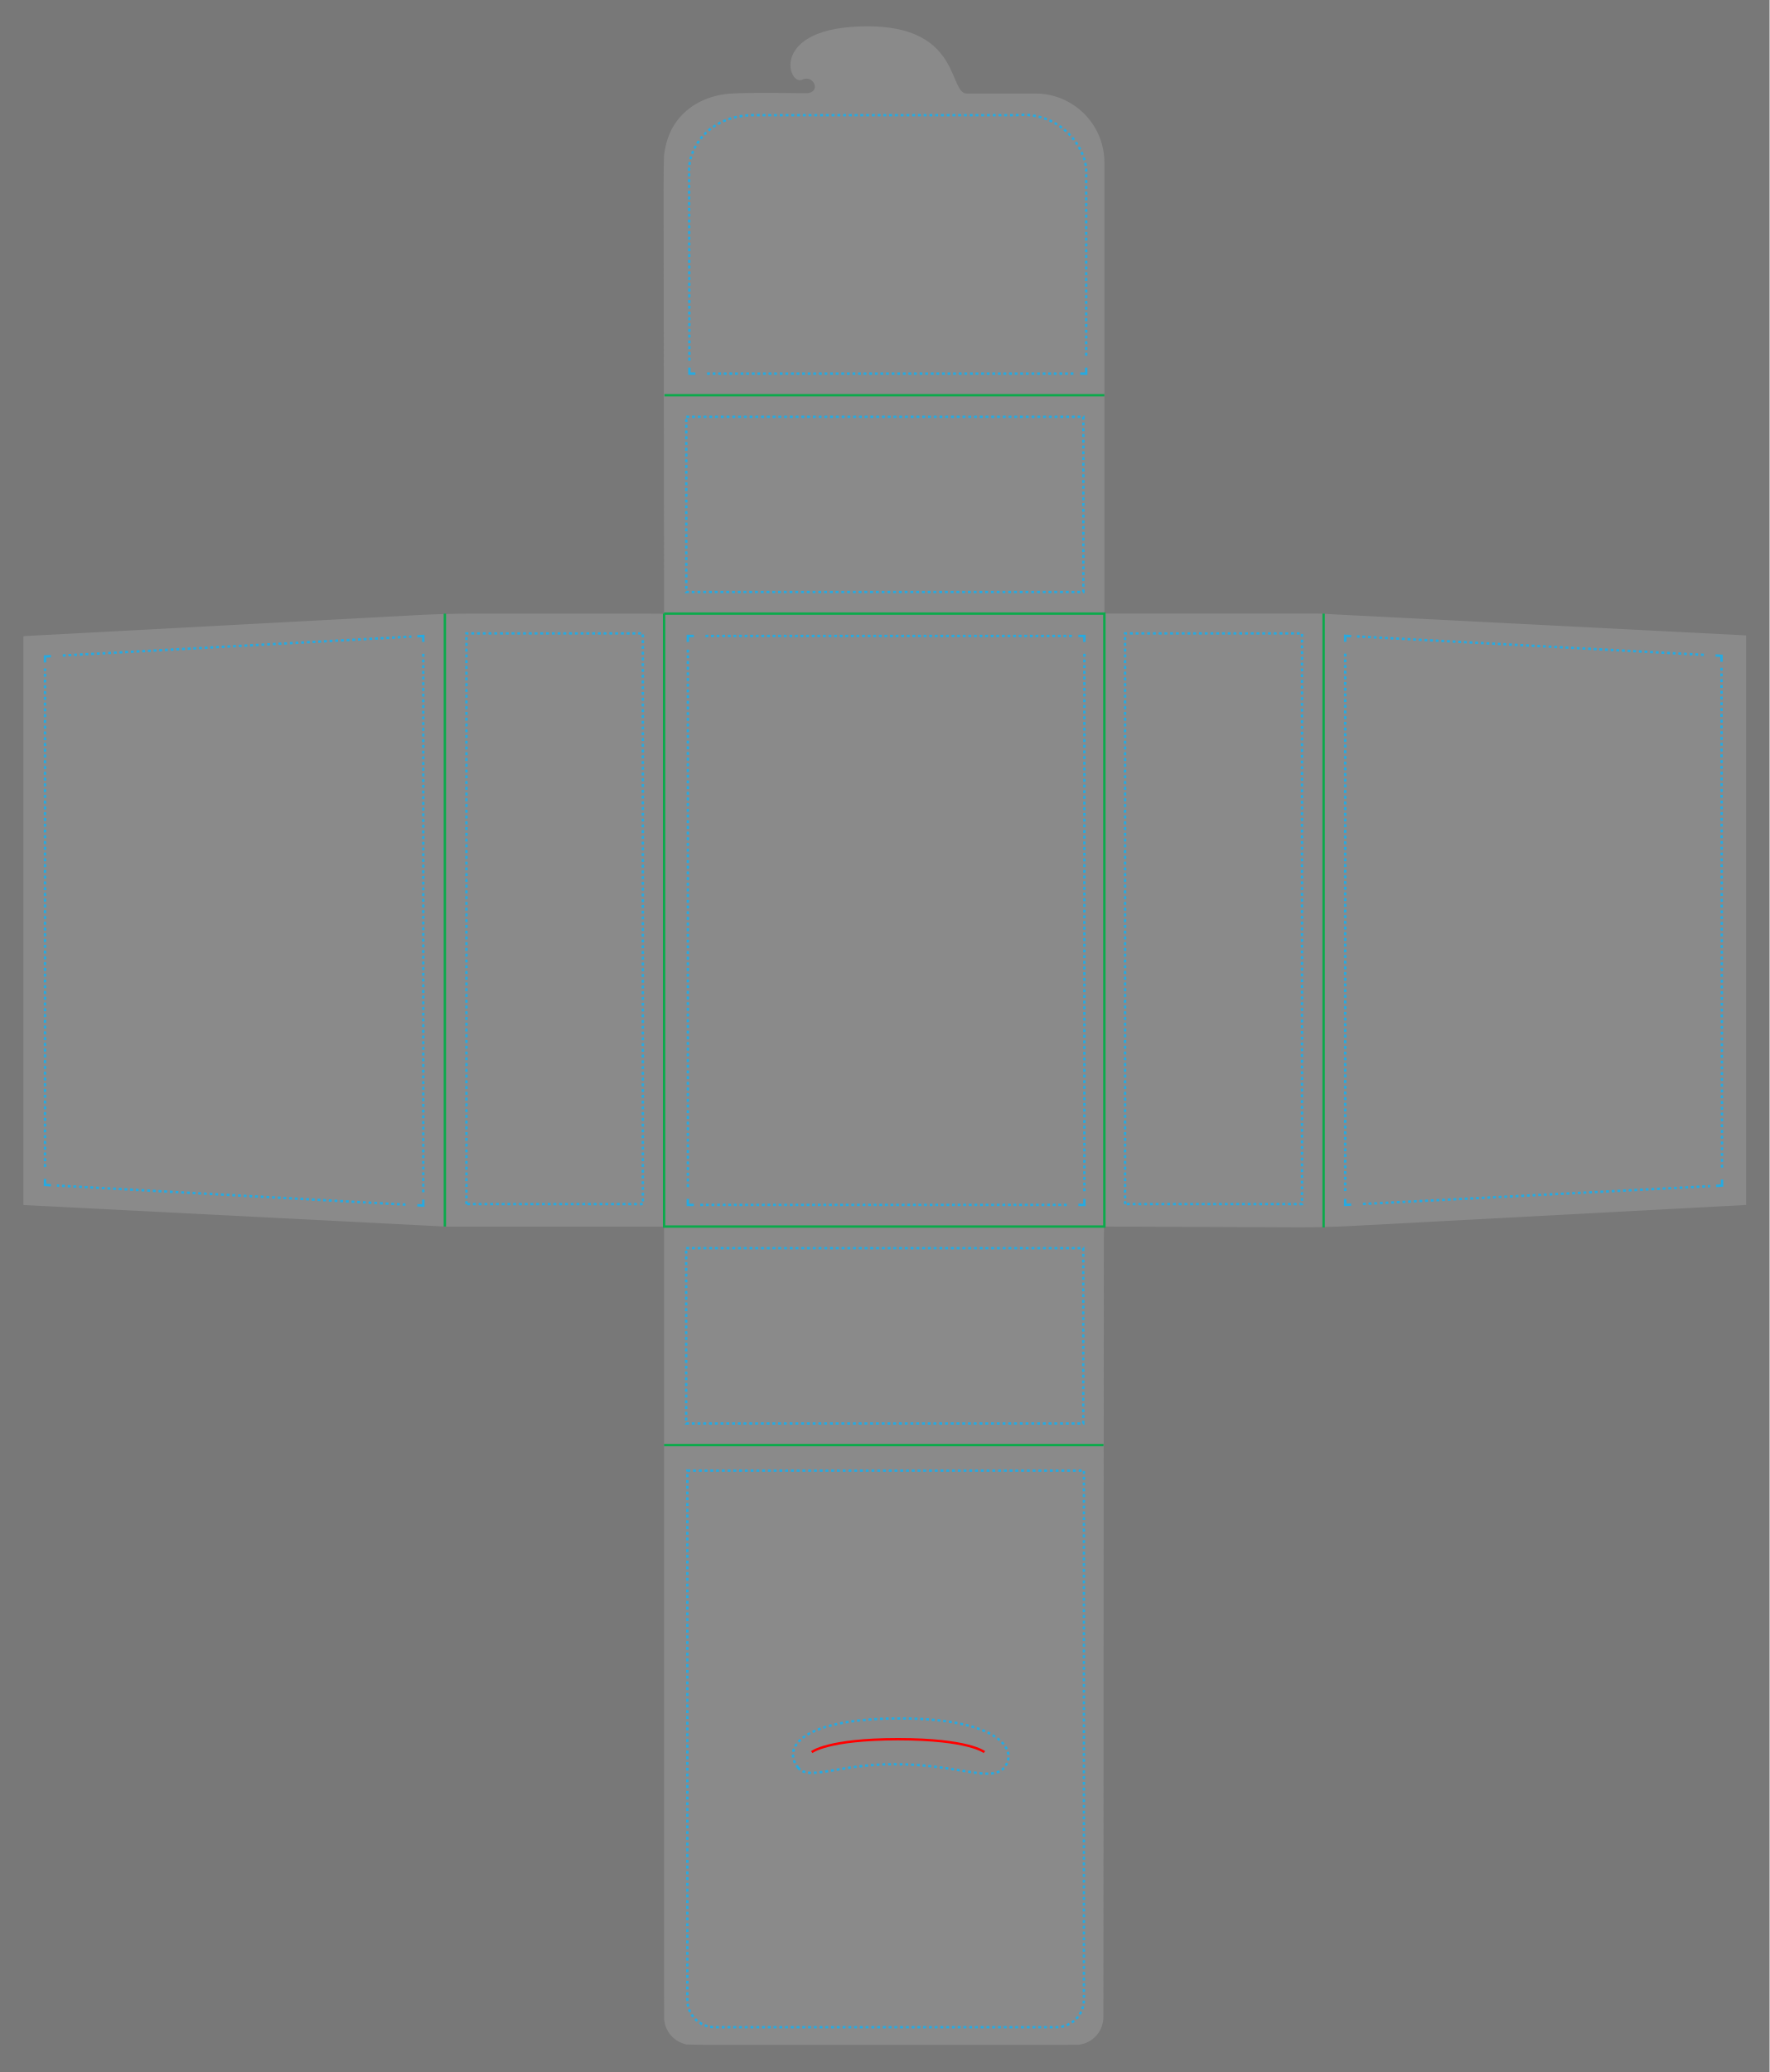
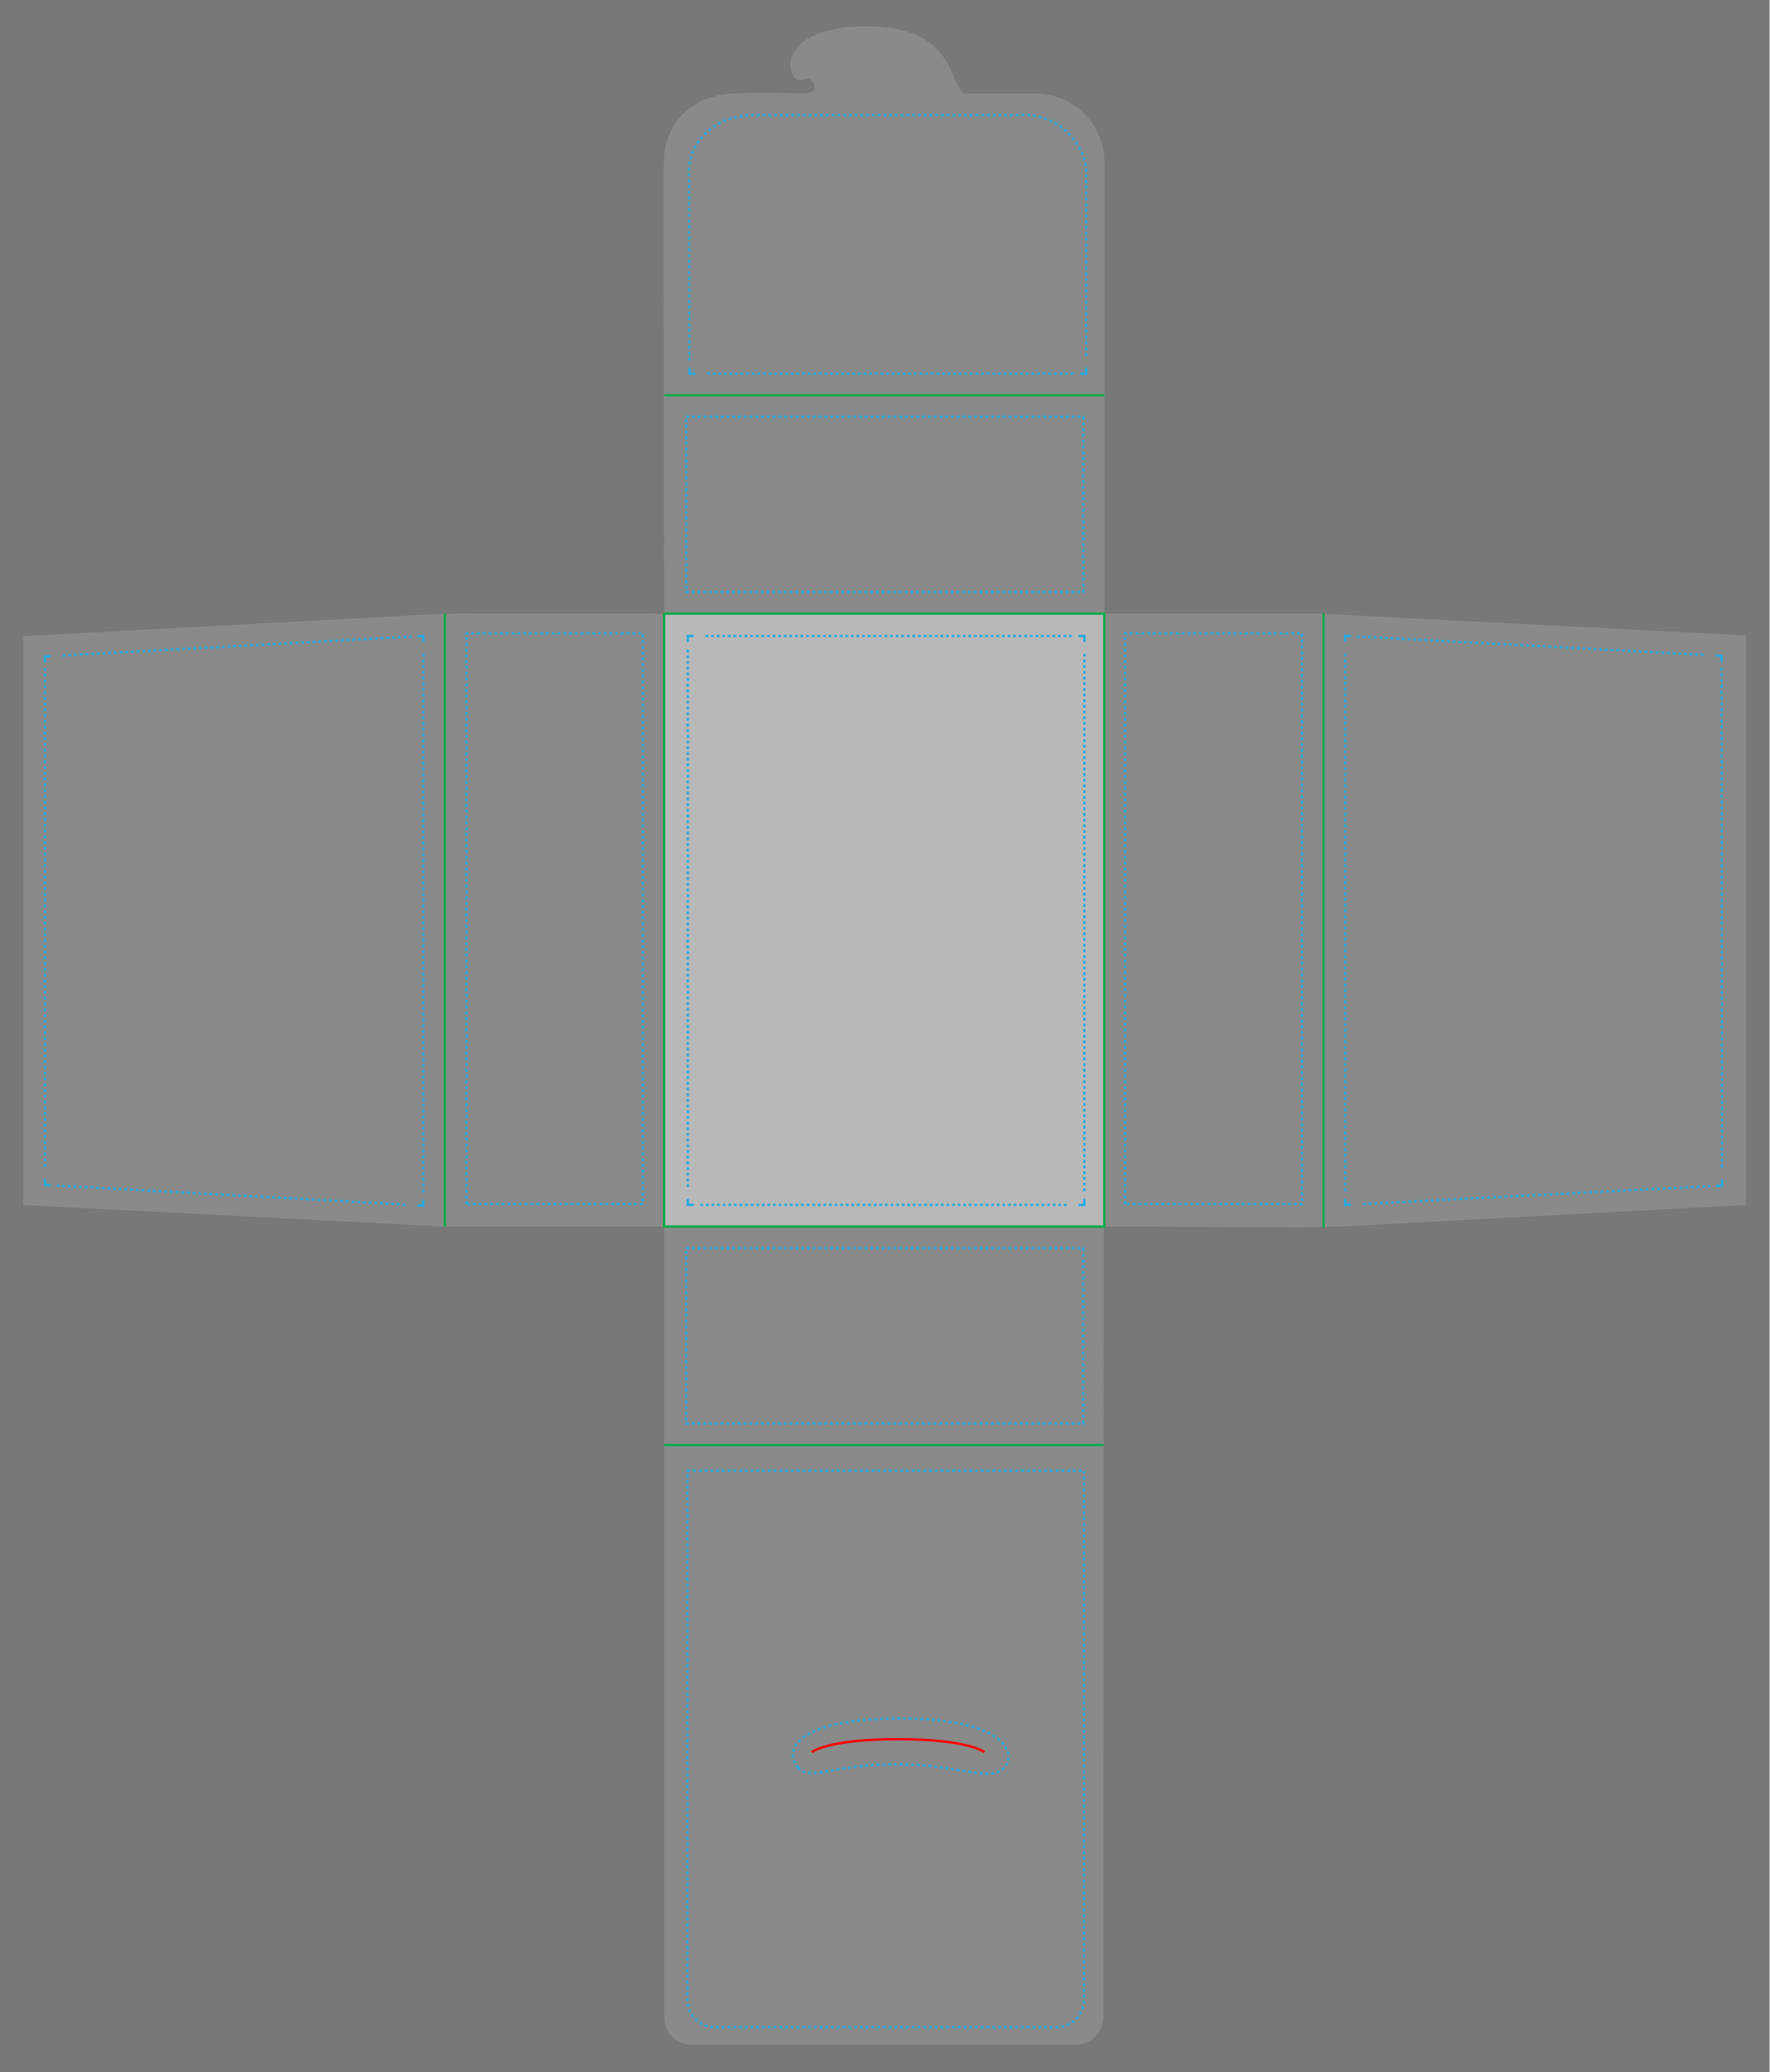
<svg xmlns="http://www.w3.org/2000/svg" viewBox="0 0 3075 3600" width="3075" height="3600" version="1.1" id="svg184">
  <defs id="defs184">
    <defs id="defs1">
      <style id="style1">.cls-1,.cls-2,.cls-3,.cls-4,.cls-5,.cls-6,.cls-7,.cls-8,.cls-9,.cls-10,.cls-11,.cls-12,.cls-13,.cls-14,.cls-15,.cls-16,.cls-17,.cls-18,.cls-19,.cls-20,.cls-21,.cls-22,.cls-23,.cls-24{fill:none;}.cls-2{stroke-dasharray:4.86 4.86;}.cls-2,.cls-3,.cls-4,.cls-5,.cls-6,.cls-7,.cls-8,.cls-9,.cls-11,.cls-13,.cls-14,.cls-15,.cls-16,.cls-17,.cls-18,.cls-19,.cls-20,.cls-21,.cls-22,.cls-24{stroke-miterlimit:10;}.cls-2,.cls-3,.cls-5,.cls-6,.cls-7,.cls-8,.cls-9,.cls-11,.cls-13,.cls-14,.cls-17,.cls-18,.cls-19,.cls-20,.cls-21,.cls-24{stroke:#26aae1;}.cls-3{stroke-dasharray:4.86 4.86;}.cls-4{stroke:#0baa4b;}.cls-25,.cls-26,.cls-27,.cls-28{fill-rule:evenodd;}.cls-25,.cls-29{fill:#fff;}.cls-30,.cls-31,.cls-32,.cls-33{font-family:Arial-Black, 'Arial Black';font-weight:800;}.cls-30,.cls-32,.cls-33,.cls-34{fill:#231f20;}.cls-5{stroke-dasharray:5 5;}.cls-6{stroke-dasharray:5.01 5.01;}.cls-7{stroke-dasharray:4.92 4.92;}.cls-8{stroke-dasharray:5 5;}.cls-9{stroke-dasharray:5.02 5.02;}.cls-10,.cls-12,.cls-15,.cls-22,.cls-23{stroke-width:2px;}.cls-10,.cls-23{stroke:#2ba4dd;}.cls-12{stroke:#ec2224;}.cls-31{fill:#020202;}.cls-31,.cls-32{font-size:12.75px;}.cls-13{stroke-dasharray:4.95 4.95;}.cls-14{stroke-dasharray:4.91 4.91;}.cls-26{fill:#b7d333;}.cls-35{fill:#919396;}.cls-35,.cls-36,.cls-37,.cls-34,.cls-38{font-family:Arial-BoldMT, Arial;font-weight:700;}.cls-35,.cls-36,.cls-37,.cls-38{font-size:9px;}.cls-39{fill:#d0d1d2;}.cls-15{stroke:#0ea94b;}.cls-40{letter-spacing:0em;}.cls-16{stroke:red;}.cls-41{font-size:12.36px;}.cls-42{font-size:14.83px;}.cls-33{font-size:30px;}.cls-43{letter-spacing:0em;}.cls-17{stroke-dasharray:4.94 4.94;}.cls-18{stroke-dasharray:4.94 4.94;}.cls-19{stroke-dasharray:4.94 4.94;}.cls-44{opacity:.5;}.cls-36{fill:#2ba4dd;}.cls-20{stroke-dasharray:4.94 4.94;}.cls-21{stroke-dasharray:4.94 4.94;}.cls-22{stroke:#929395;}.cls-37{fill:#0baa4b;}.cls-23{stroke-dasharray:4.99 4.99;}.cls-45{letter-spacing:-.02em;}.cls-46{letter-spacing:-.02em;}.cls-47{letter-spacing:-.02em;}.cls-48{letter-spacing:-.02em;}.cls-49{letter-spacing:-.02em;}.cls-50{letter-spacing:-.02em;}.cls-51{letter-spacing:-.06em;}.cls-52{letter-spacing:-.04em;}.cls-53{letter-spacing:-.04em;}.cls-54{letter-spacing:-.03em;}.cls-55{letter-spacing:-.03em;}.cls-56{letter-spacing:-.03em;}.cls-57{letter-spacing:-.03em;}.cls-58{letter-spacing:0em;}.cls-59,.cls-28{fill:#4e494b;}.cls-34{font-size:10px;}.cls-24{stroke-dasharray:5;}.cls-60{letter-spacing:.03em;}.cls-61{letter-spacing:.02em;}.cls-62{letter-spacing:.05em;}.cls-38{fill:#eb222a;}.cls-63{letter-spacing:.01em;}</style>
    </defs>
  </defs>
  <path class="cls-44" d="M -1.23e-5,-1.44e-5 V 3600 H 3075 V -1.44e-5 Z" id="path1" style="stroke-width:4.167" />
  <path class="cls-16" d="m 1917.458,3504.542 0.708,-1331.792 c 0,-22.917 0.25,-41.667 0.5,-41.667 0.25,0 19.208,0.083 42.125,0.167 l 297.667,1.208 c 22.917,0.083 60.375,-0.833 83.292,-2.042 l 692.25,-36.875 c 0.208,0 0.375,-0.208 0.375,-0.417 v -988.792 c 0,0 -0.125,-0.292 -0.292,-0.333 L 2341,1068.625 c -22.875,-1.167 -41.542,-2.25 -41.417,-2.375 0.125,-0.125 -18.542,-0.25 -41.458,-0.25 h -338 c -0.5,0 -0.917,-0.417 -0.917,-0.917 V 282.5 c 0,-66.292 -53.708,-120 -120,-120 h -75.292 c -22.917,0 -42.083,0 -42.542,0 -0.458,0 -0.875,0 -0.875,0 0,0 -1.75,-0.167 -3.875,-0.333 l -1.667,-0.792 c -24.958,-12.125 -13.625,-115.792 -167.5,-115.667 -172.375,0.125 -138.208,104.958 -113.25,92.708 18.458,-9.083 31.833,18.417 11.958,23.042 l -1.792,0.417 c -2.458,0.125 -23.208,0 -46.125,-0.333 0,0 -60.083,-0.833 -89.75,1.167 -38.375,2.583 -88.833,22.875 -107.75,77.042 -2.333,6.708 -4.208,13.917 -5.5,21.667 l -1.292,7.75 c -0.458,9.458 -0.792,35.917 -0.792,58.833 l 0.792,697.167 c 0,22.917 0.042,41.542 0.083,41.333 0.042,-0.208 -18.75,-0.333 -41.667,-0.333 H 814.75 c -22.917,0 -60.375,1 -83.292,2.208 l -689.583,36.833 c -0.708,0 -1.25,0.625 -1.25,1.292 v 986.792 c 0,0 0.167,0.375 0.333,0.375 l 693.042,35.375 c 22.875,1.167 40.958,2.125 40.167,2.125 -0.792,0 17.292,0 40.208,0 h 339.417 c 0,0 0.208,0.083 0.208,0.208 v 1331.542 c 0,22.917 0.042,43.542 0.125,45.833 l 0.25,2.042 c 1.792,14.167 9.75,26.375 21.083,33.958 3.833,2.583 8.042,4.583 12.542,6 l 4.5,1.375 c 5.375,0.417 28.5,0.75 51.417,0.75 h 583.542 c 22.917,0 44.25,-0.125 47.375,-0.25 l 2.75,-0.5 c 2.75,-0.5 5.417,-1.208 7.958,-2.125 18.583,-6.708 31.833,-24.5 31.833,-45.375" id="clipping" style="stroke-width:4.167;fill:#8a8a8a;fill-opacity:1;stroke:none" />
+   <path id="actualSize" style="fill:#b8b8b8;stroke-miterlimit:10" class="cls-4" transform="matrix(4.166667,0,0,4.166667,-1.23e-5,-1.44e-5)" d="M 276.97,255.87 H 460.59 V 511.46 H 276.97 V 255.87" />
  <polyline class="cls-11" points="174.04 265.32 176.54 265.19 176.54 267.69" id="polyline157" transform="matrix(4.166667,0,0,4.166667,-1.23e-5,-1.44e-5)" />
  <line class="cls-13" x1="735.583" y1="1136" x2="735.583" y2="2073.958" id="line157" style="stroke-width:4.167" />
  <polyline class="cls-11" points="176.54 500.22 176.54 502.72 174.04 502.58" id="polyline158" transform="matrix(4.166667,0,0,4.166667,-1.23e-5,-1.44e-5)" />
  <line class="cls-20" x1="704.625" y1="2092.958" x2="98.833" y2="2059.875" id="line158" style="stroke-width:4.167" />
  <polyline class="cls-11" points="21.25 494.24 18.76 494.1 18.76 491.6" id="polyline159" transform="matrix(4.166667,0,0,4.166667,-1.23e-5,-1.44e-5)" />
  <line class="cls-6" x1="78.167" y1="2027.458" x2="78.167" y2="1161.458" id="line159" style="stroke-width:4.167" />
  <polyline class="cls-11" points="18.76 276.24 18.76 273.74 21.25 273.61" id="polyline160" transform="matrix(4.166667,0,0,4.166667,-1.23e-5,-1.44e-5)" />
  <line class="cls-21" x1="109.083" y1="1138.917" x2="714.917" y2="1106.083" id="line160" style="stroke-width:4.167" />
  <polyline class="cls-11" points="563.52 265.26 561.03 265.13 561.03 267.63" id="polyline161" transform="matrix(4.166667,0,0,4.166667,-1.23e-5,-1.44e-5)" />
  <line class="cls-19" x1="2337.625" y1="1135.708" x2="2337.625" y2="2072.75" id="line161" style="stroke-width:4.167" />
  <polyline class="cls-11" points="561.03 499.93 561.03 502.43 563.52 502.3" id="polyline162" transform="matrix(4.166667,0,0,4.166667,-1.23e-5,-1.44e-5)" />
  <line class="cls-7" x1="2368.458" y1="2091.875" x2="2971.917" y2="2060.917" id="line162" style="stroke-width:4.167" />
  <polyline class="cls-11" points="715.71 494.49 718.21 494.37 718.21 491.87" id="polyline163" transform="matrix(4.166667,0,0,4.166667,-1.23e-5,-1.44e-5)" />
  <line class="cls-9" x1="2992.5" y1="2028.542" x2="2991.625" y2="1160.292" id="line163" style="stroke-width:4.167" />
  <polyline class="cls-11" points="717.99 275.96 717.98 273.46 715.49 273.33" id="polyline164" transform="matrix(4.166667,0,0,4.166667,-1.23e-5,-1.44e-5)" />
  <line class="cls-14" x1="2960.75" y1="1137.792" x2="2358.25" y2="1105.792" id="line164" style="stroke-width:4.167" />
  <polyline class="cls-11" points="287.52 153.31 287.53 155.81 290.03 155.81" id="polyline165" transform="matrix(4.166667,0,0,4.166667,-1.23e-5,-1.44e-5)" />
  <line class="cls-2" x1="1228.708" y1="649.208" x2="1867" y2="649.208" id="line165" style="stroke-width:4.167" />
  <polyline class="cls-11" points="450.52 155.81 453.02 155.81 453.02 153.31" id="polyline166" transform="matrix(4.166667,0,0,4.166667,-1.23e-5,-1.44e-5)" />
  <path class="cls-5" d="M 1887.583,618 V 294.708 c -2.083,-41.042 -46.875,-101.708 -121.417,-94.625 h -450.25 c -82.375,-2.542 -119.25,55.708 -118.417,96.125 l 0.542,332.208" id="path166" style="stroke-width:4.167" />
  <path class="cls-8" d="m 1386.875,3071.208 c 19.25,23.542 68.208,-5.958 167.458,-5.958 112.042,0 169.167,33.458 191.5,4.958 23.708,-30.292 -10.958,-84.5 -181.708,-84.5 -170.75,0 -205.75,50.625 -177.25,85.458 z" id="path167" style="stroke-width:4.167" />
  <path class="cls-24" d="m 1194.458,2555.125 h 689.125 v 919.333 c 0,26.333 -21.375,47.75 -47.75,47.75 h -593.667 c -26.333,0 -47.75,-21.375 -47.75,-47.75 v -919.333 0 z" id="path168" style="stroke-width:4.167" />
  <rect class="cls-24" x="1192.458" y="2168.584" width="690.042" height="304.667" id="rect168" style="stroke-width:4.167" />
  <rect class="cls-24" x="1192.625" y="724.208" width="690.042" height="304.375" id="rect169" style="stroke-width:4.167" />
  <rect class="cls-24" x="-2092.083" y="810.583" width="991.583" height="306.542" transform="rotate(-90)" id="rect170" style="stroke-width:4.167" />
  <rect class="cls-24" x="-2092.083" y="1955.125" width="991.583" height="307.5" transform="rotate(-90)" id="rect171" style="stroke-width:4.167" />
  <polyline class="cls-11" points="449.75 265.19 452.25 265.19 452.25 267.69" id="polyline171" transform="matrix(4.166667,0,0,4.166667,-1.23e-5,-1.44e-5)" />
  <line class="cls-17" x1="1884.375" y1="1135.958" x2="1884.375" y2="2072.75" id="line171" style="stroke-width:4.167" />
  <polyline class="cls-11" points="452.25 499.93 452.25 502.43 449.75 502.43" id="polyline172" transform="matrix(4.166667,0,0,4.166667,-1.23e-5,-1.44e-5)" />
  <line class="cls-3" x1="1853.708" y1="2093.458" x2="1215.833" y2="2093.458" id="line172" style="stroke-width:4.167" />
  <polyline class="cls-11" points="289.37 502.43 286.87 502.43 286.87 499.93" id="polyline173" transform="matrix(4.166667,0,0,4.166667,-1.23e-5,-1.44e-5)" />
  <line class="cls-18" x1="1195.292" y1="2062.458" x2="1195.292" y2="1125.667" id="line173" style="stroke-width:4.167" />
  <polyline class="cls-11" points="286.87 267.69 286.87 265.19 289.37 265.19" id="polyline174" transform="matrix(4.166667,0,0,4.166667,-1.23e-5,-1.44e-5)" />
  <line class="cls-3" x1="1225.958" y1="1104.958" x2="1863.833" y2="1104.958" id="line174" style="stroke-width:4.167" />
-   <g id="Layer_3_copy" transform="matrix(4.166667,0,0,4.166667,-1.23e-5,-1.44e-5)">
-     <line class="cls-4" x1="185.54" y1="511.46" x2="185.54" y2="255.87" id="line175" />
-     <polyline class="cls-4" points="276.97 255.87 460.59 255.87 460.59 511.46 276.97 511.46 276.97 255.87" id="polyline175" />
-     <line class="cls-4" x1="460.23" y1="602.58" x2="276.97" y2="602.58" id="line176" />
-     <line class="cls-4" x1="552.03" y1="511.84" x2="552.03" y2="255.86" id="line177" />
-     <line class="cls-4" x1="277.11" y1="164.81" x2="460.59" y2="164.81" id="line178" />
-   </g>
+   <line class="cls-4" x1="773.083" y1="2131.083" x2="773.083" y2="1066.125" id="line175" style="stroke-width:4.167" />
+   <line class="cls-4" x1="1917.625" y1="2510.75" x2="1154.042" y2="2510.75" id="line176" style="stroke-width:4.167" />
+   <line class="cls-4" x1="2300.125" y1="2132.667" x2="2300.125" y2="1066.083" id="line177" style="stroke-width:4.167" />
+   <line class="cls-4" x1="1154.625" y1="686.708" x2="1919.125" y2="686.708" id="line178" style="stroke-width:4.167" />
  <path id="Curved_slice" class="cls-16" d="m 1410.667,3044.208 c 0,0 27.25,-22.458 150,-22.458 122.75,0 150,22.458 150,22.458" style="stroke-width:4.167" />
</svg>
